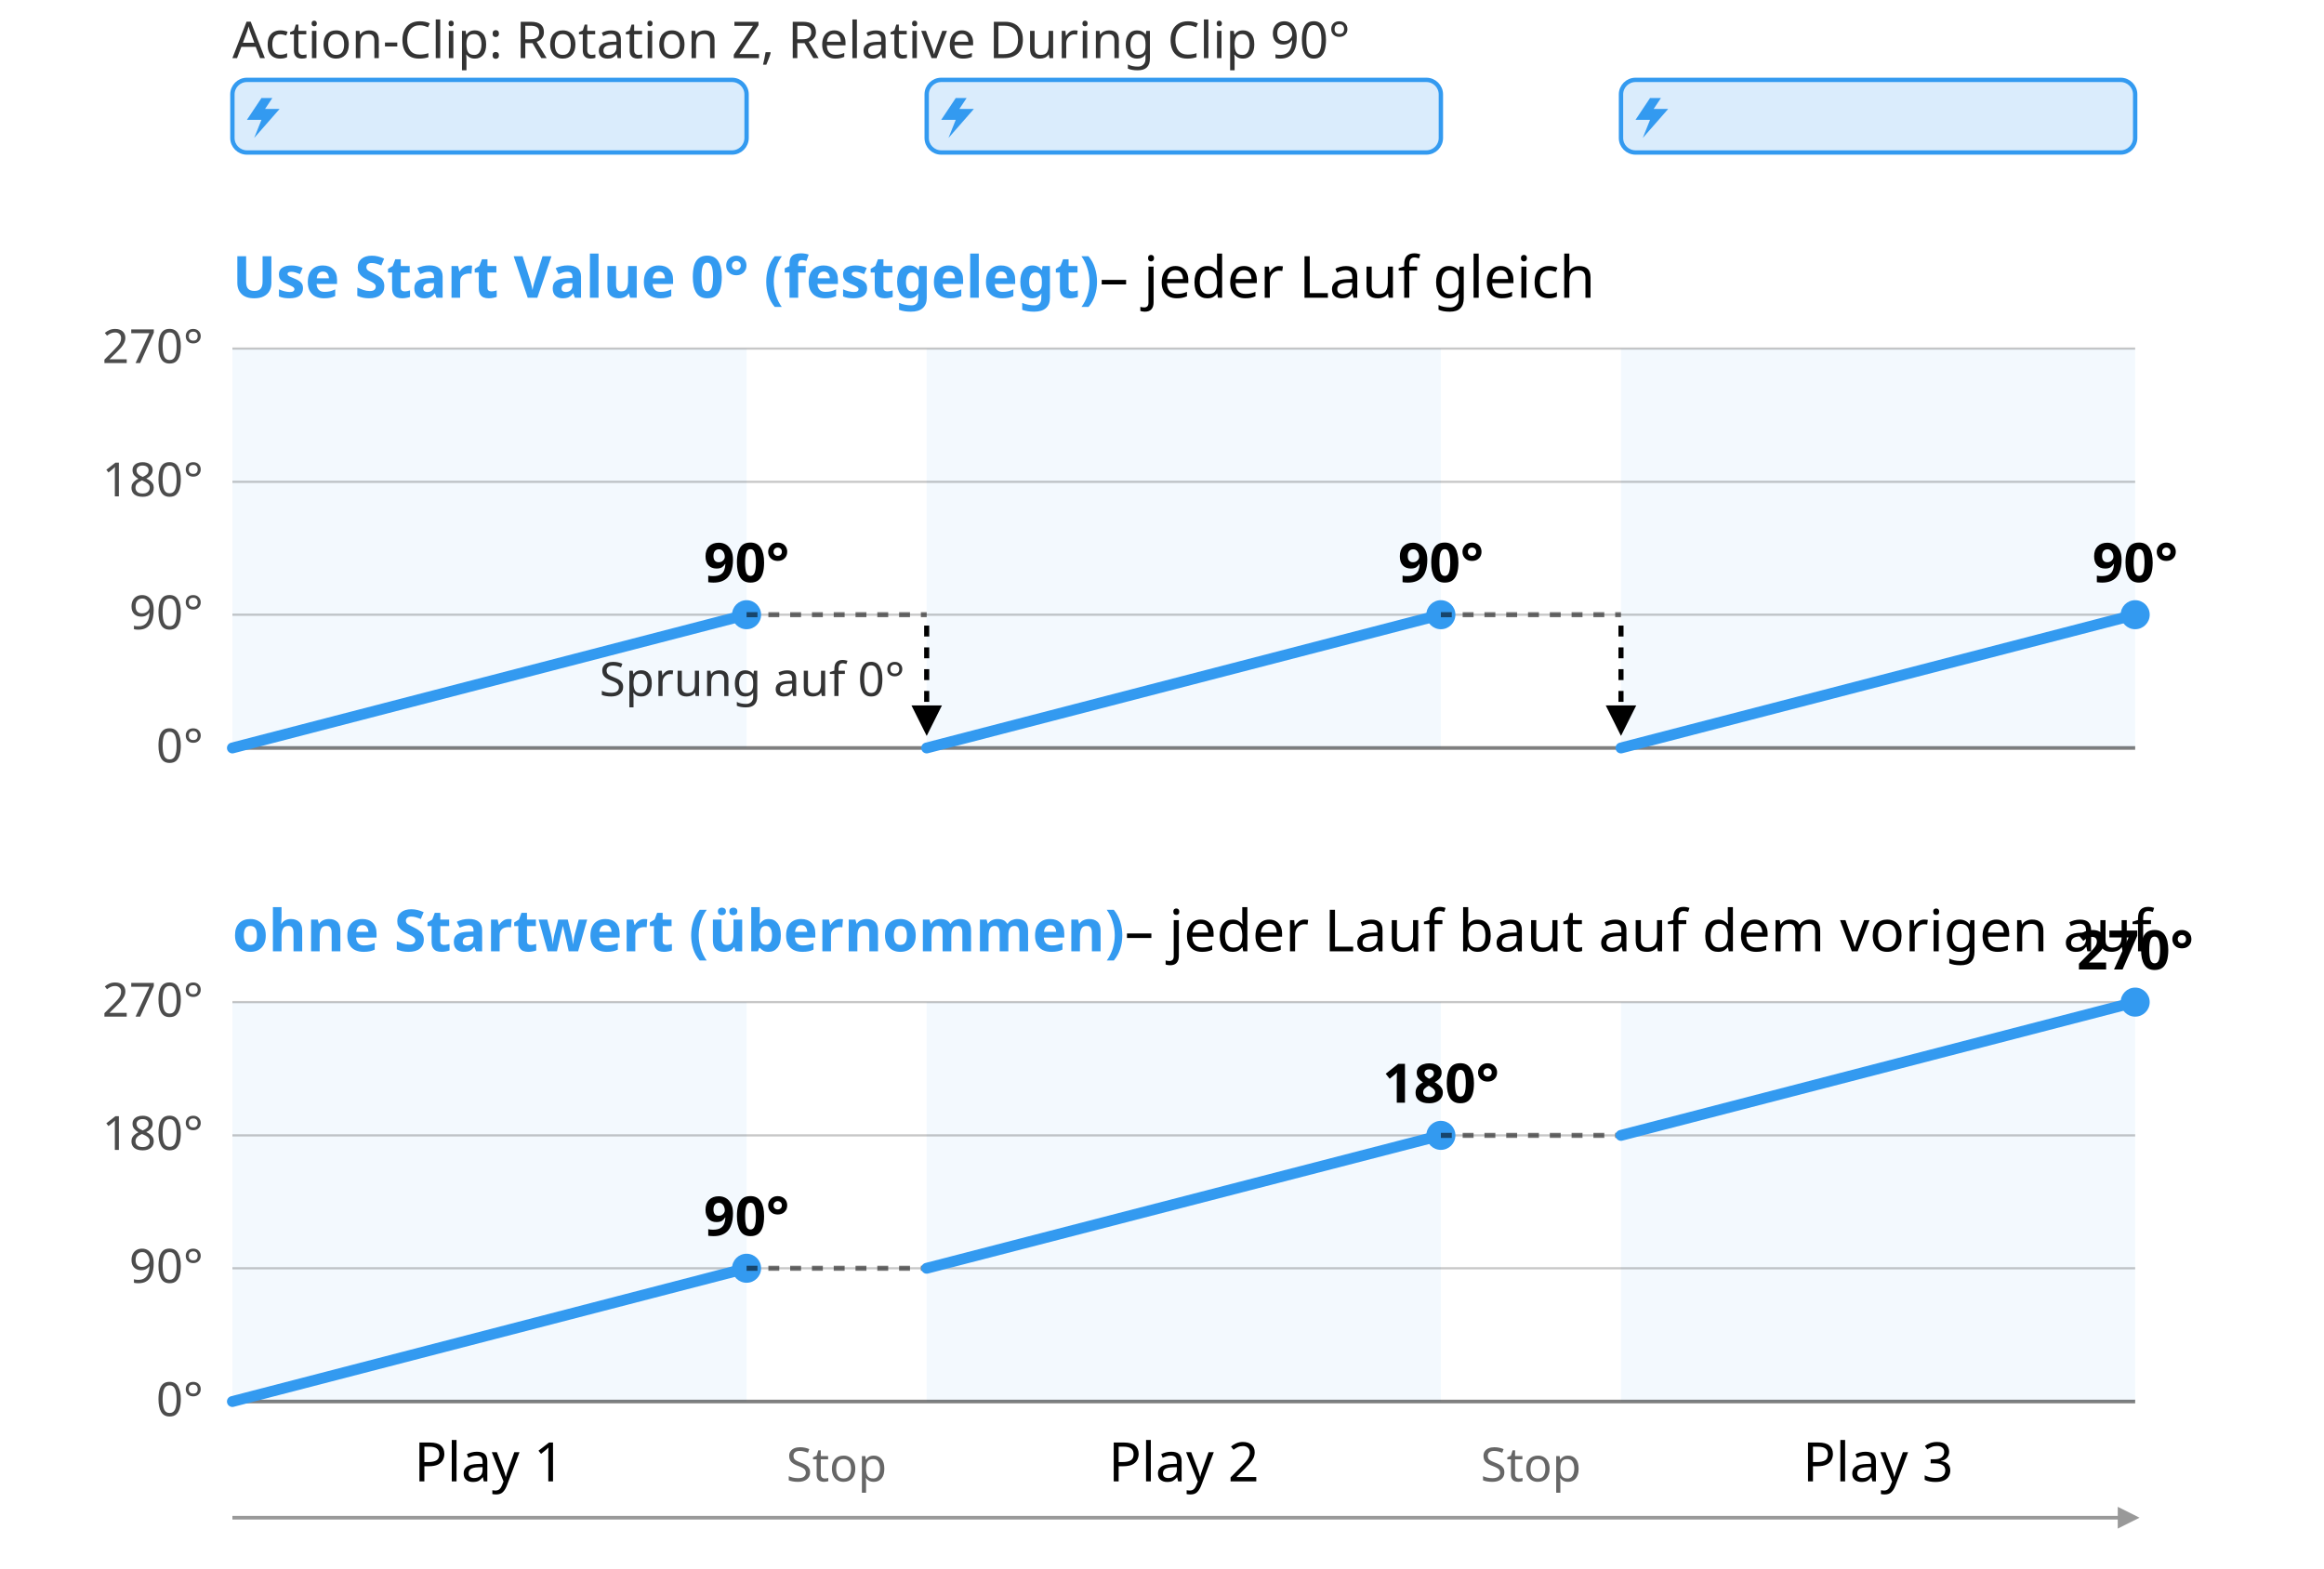
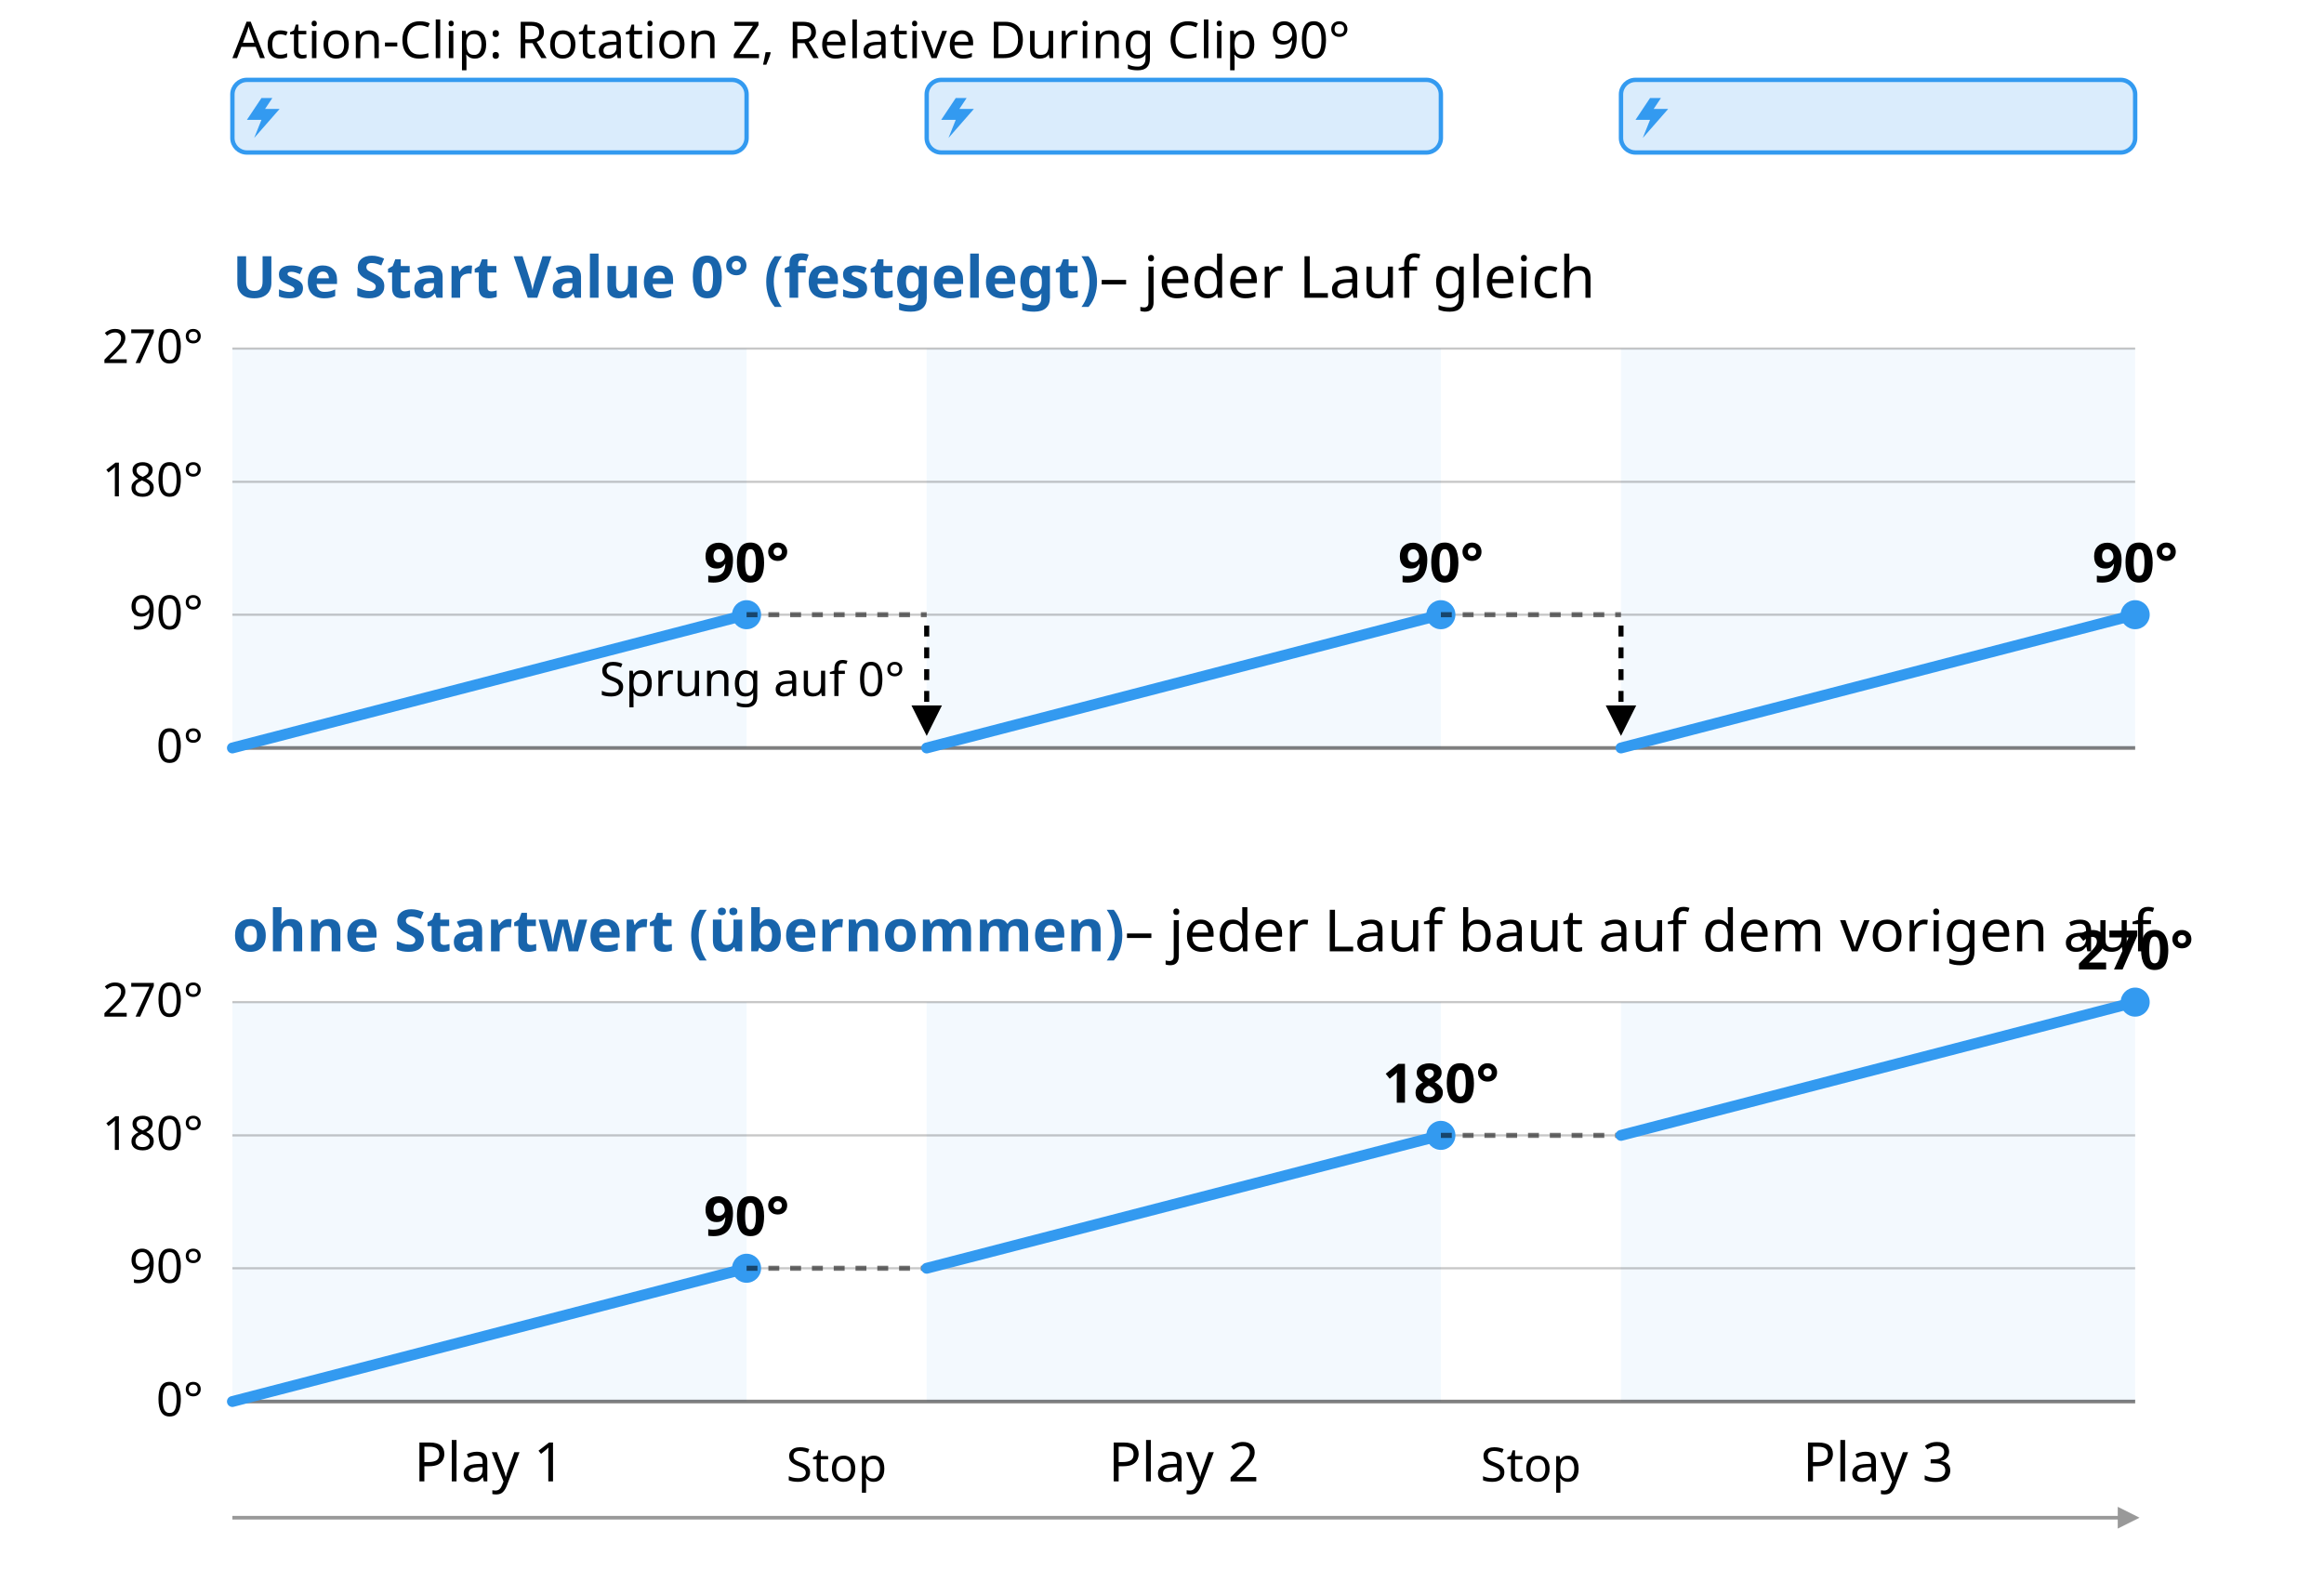
<svg viewBox="0 0 640 432" width="100%" style="max-width:640px;color:inherit" role="img" aria-label="Drei Durchläufe einer Rotation Z um 90 Grad. Mit Use Start Value 0 Grad läuft jeder Durchlauf von 0 auf 90 Grad. Ohne Startwert beginnt jeder Durchlauf am Ende des vorigen: 0 bis 90, 90 bis 180, 180 bis 270 Grad.">
  <defs>
    <marker id="sw-de-ah" viewBox="0 0 10 10" refX="8" refY="5" markerWidth="6" markerHeight="6" orient="auto-start-reverse">
      <path d="M0,0 L10,5 L0,10 z" fill="currentColor" />
    </marker>
  </defs>
  <rect x="64" y="22" width="141.6" height="20" rx="4" fill="#339af0" fill-opacity=".18" stroke="#339af0" stroke-width="1.2" />
  <path d="M72 27 l-4 6 h4 l-2 5 l7 -8 h-4 l2 -3 z" fill="#339af0" />
  <rect x="255.2" y="22" width="141.6" height="20" rx="4" fill="#339af0" fill-opacity=".18" stroke="#339af0" stroke-width="1.2" />
  <path d="M263.2 27 l-4 6 h4 l-2 5 l7 -8 h-4 l2 -3 z" fill="#339af0" />
  <rect x="446.4" y="22" width="141.6" height="20" rx="4" fill="#339af0" fill-opacity=".18" stroke="#339af0" stroke-width="1.2" />
  <path d="M454.4 27 l-4 6 h4 l-2 5 l7 -8 h-4 l2 -3 z" fill="#339af0" />
-   <text x="64" y="16" font-family="sans-serif" font-size="14" fill="currentColor" opacity=".8">Action-Clip: Rotation Z, Relative During Clip 90°</text>
+   <text x="64" y="16" font-family="sans-serif" font-size="14" fill="currentColor">Action-Clip: Rotation Z, Relative During Clip 90°</text>
  <rect x="64" y="96" width="141.6" height="110" fill="#339af0" fill-opacity=".06" />
  <rect x="255.2" y="96" width="141.6" height="110" fill="#339af0" fill-opacity=".06" />
  <rect x="446.4" y="96" width="141.6" height="110" fill="#339af0" fill-opacity=".06" />
  <line x1="64" y1="206" x2="588" y2="206" stroke="currentColor" stroke-width="1" opacity="0.5" />
-   <text x="56" y="210" text-anchor="end" font-family="sans-serif" font-size="13" fill="currentColor" opacity=".7">0°</text>
+   <text x="56" y="210" text-anchor="end" font-family="sans-serif" font-size="13" fill="currentColor">0°</text>
  <line x1="64" y1="169.3" x2="588" y2="169.3" stroke="currentColor" stroke-width="0.6" opacity="0.22" />
-   <text x="56" y="173.3" text-anchor="end" font-family="sans-serif" font-size="13" fill="currentColor" opacity=".7">90°</text>
+   <text x="56" y="173.3" text-anchor="end" font-family="sans-serif" font-size="13" fill="currentColor">90°</text>
  <line x1="64" y1="132.7" x2="588" y2="132.7" stroke="currentColor" stroke-width="0.6" opacity="0.22" />
-   <text x="56" y="136.7" text-anchor="end" font-family="sans-serif" font-size="13" fill="currentColor" opacity=".7">180°</text>
+   <text x="56" y="136.7" text-anchor="end" font-family="sans-serif" font-size="13" fill="currentColor">180°</text>
  <line x1="64" y1="96" x2="588" y2="96" stroke="currentColor" stroke-width="0.6" opacity="0.22" />
-   <text x="56" y="100" text-anchor="end" font-family="sans-serif" font-size="13" fill="currentColor" opacity=".7">270°</text>
-   <text x="64" y="82" font-family="sans-serif" font-size="16" font-weight="600" fill="#339af0">Use Start Value 0° (festgelegt)<tspan font-weight="400" fill="currentColor" opacity=".75"> – jeder Lauf gleich</tspan>
+   <text x="56" y="100" text-anchor="end" font-family="sans-serif" font-size="13" fill="currentColor">270°</text>
+   <text x="64" y="82" font-family="sans-serif" font-size="16" font-weight="600" class="anim-accent" fill="#1864ab">Use Start Value 0° (festgelegt)<tspan font-weight="400" class="anim-text" fill="currentColor"> – jeder Lauf gleich</tspan>
  </text>
  <line x1="64" y1="206" x2="205.6" y2="169.3" stroke="#339af0" stroke-width="3" stroke-linecap="round" />
  <circle cx="205.6" cy="169.3" r="4" fill="#339af0" />
  <text x="205.6" y="160.3" text-anchor="middle" font-family="sans-serif" font-size="15" font-weight="600" fill="currentColor">90°</text>
  <line x1="205.6" y1="169.3" x2="255.2" y2="169.3" stroke="currentColor" stroke-width="1.4" stroke-dasharray="3 3" opacity=".55" />
  <line x1="255.2" y1="172.3" x2="255.2" y2="201" stroke="currentColor" stroke-width="1.4" stroke-dasharray="3 3" marker-end="url(#sw-de-ah)" />
  <line x1="255.2" y1="206" x2="396.8" y2="169.3" stroke="#339af0" stroke-width="3" stroke-linecap="round" />
  <circle cx="396.8" cy="169.3" r="4" fill="#339af0" />
  <text x="396.8" y="160.3" text-anchor="middle" font-family="sans-serif" font-size="15" font-weight="600" fill="currentColor">90°</text>
  <line x1="396.8" y1="169.3" x2="446.4" y2="169.3" stroke="currentColor" stroke-width="1.4" stroke-dasharray="3 3" opacity=".55" />
  <line x1="446.4" y1="172.3" x2="446.4" y2="201" stroke="currentColor" stroke-width="1.4" stroke-dasharray="3 3" marker-end="url(#sw-de-ah)" />
  <line x1="446.4" y1="206" x2="588" y2="169.3" stroke="#339af0" stroke-width="3" stroke-linecap="round" />
  <circle cx="588" cy="169.3" r="4" fill="#339af0" />
  <text x="588" y="160.3" text-anchor="middle" font-family="sans-serif" font-size="15" font-weight="600" fill="currentColor">90°</text>
-   <text x="249.2" y="191.7" text-anchor="end" font-family="sans-serif" font-size="13" fill="currentColor" opacity=".8">Sprung auf 0°</text>
+   <text x="249.2" y="191.7" text-anchor="end" font-family="sans-serif" font-size="13" fill="currentColor">Sprung auf 0°</text>
  <rect x="64" y="276" width="141.6" height="110" fill="#339af0" fill-opacity=".06" />
  <rect x="255.2" y="276" width="141.6" height="110" fill="#339af0" fill-opacity=".06" />
  <rect x="446.4" y="276" width="141.6" height="110" fill="#339af0" fill-opacity=".06" />
  <line x1="64" y1="386" x2="588" y2="386" stroke="currentColor" stroke-width="1" opacity="0.5" />
-   <text x="56" y="390" text-anchor="end" font-family="sans-serif" font-size="13" fill="currentColor" opacity=".7">0°</text>
+   <text x="56" y="390" text-anchor="end" font-family="sans-serif" font-size="13" fill="currentColor">0°</text>
  <line x1="64" y1="349.3" x2="588" y2="349.3" stroke="currentColor" stroke-width="0.6" opacity="0.22" />
-   <text x="56" y="353.3" text-anchor="end" font-family="sans-serif" font-size="13" fill="currentColor" opacity=".7">90°</text>
+   <text x="56" y="353.3" text-anchor="end" font-family="sans-serif" font-size="13" fill="currentColor">90°</text>
  <line x1="64" y1="312.7" x2="588" y2="312.7" stroke="currentColor" stroke-width="0.6" opacity="0.22" />
-   <text x="56" y="316.7" text-anchor="end" font-family="sans-serif" font-size="13" fill="currentColor" opacity=".7">180°</text>
+   <text x="56" y="316.7" text-anchor="end" font-family="sans-serif" font-size="13" fill="currentColor">180°</text>
  <line x1="64" y1="276" x2="588" y2="276" stroke="currentColor" stroke-width="0.6" opacity="0.22" />
-   <text x="56" y="280" text-anchor="end" font-family="sans-serif" font-size="13" fill="currentColor" opacity=".7">270°</text>
-   <text x="64" y="262" font-family="sans-serif" font-size="16" font-weight="600" fill="#339af0">ohne Startwert (übernommen)<tspan font-weight="400" fill="currentColor" opacity=".75"> – jeder Lauf baut auf dem vorigen auf</tspan>
+   <text x="56" y="280" text-anchor="end" font-family="sans-serif" font-size="13" fill="currentColor">270°</text>
+   <text x="64" y="262" font-family="sans-serif" font-size="16" font-weight="600" class="anim-accent" fill="#1864ab">ohne Startwert (übernommen)<tspan font-weight="400" class="anim-text" fill="currentColor"> – jeder Lauf baut auf dem vorigen auf</tspan>
  </text>
  <line x1="64" y1="386" x2="205.6" y2="349.3" stroke="#339af0" stroke-width="3" stroke-linecap="round" />
  <circle cx="205.6" cy="349.3" r="4" fill="#339af0" />
  <text x="205.6" y="340.3" text-anchor="middle" font-family="sans-serif" font-size="15" font-weight="600" fill="currentColor">90°</text>
  <line x1="205.6" y1="349.3" x2="255.2" y2="349.3" stroke="currentColor" stroke-width="1.4" stroke-dasharray="3 3" opacity=".55" />
  <line x1="255.2" y1="349.3" x2="396.8" y2="312.7" stroke="#339af0" stroke-width="3" stroke-linecap="round" />
  <circle cx="396.8" cy="312.7" r="4" fill="#339af0" />
  <text x="396.8" y="303.7" text-anchor="middle" font-family="sans-serif" font-size="15" font-weight="600" fill="currentColor">180°</text>
  <line x1="396.8" y1="312.7" x2="446.4" y2="312.7" stroke="currentColor" stroke-width="1.4" stroke-dasharray="3 3" opacity=".55" />
  <line x1="446.4" y1="312.7" x2="588" y2="276" stroke="#339af0" stroke-width="3" stroke-linecap="round" />
  <circle cx="588" cy="276" r="4" fill="#339af0" />
  <text x="588" y="267" text-anchor="middle" font-family="sans-serif" font-size="15" font-weight="600" fill="currentColor">270°</text>
  <text x="134.8" y="408" text-anchor="middle" font-family="sans-serif" font-size="15" fill="currentColor">Play 1</text>
-   <text x="230.4" y="408" text-anchor="middle" font-family="sans-serif" font-size="13" fill="currentColor" opacity=".6">Stop</text>
+   <text x="230.4" y="408" text-anchor="middle" font-family="sans-serif" font-size="13" fill="currentColor">Stop</text>
  <text x="326" y="408" text-anchor="middle" font-family="sans-serif" font-size="15" fill="currentColor">Play 2</text>
-   <text x="421.6" y="408" text-anchor="middle" font-family="sans-serif" font-size="13" fill="currentColor" opacity=".6">Stop</text>
+   <text x="421.6" y="408" text-anchor="middle" font-family="sans-serif" font-size="13" fill="currentColor">Stop</text>
  <text x="517.2" y="408" text-anchor="middle" font-family="sans-serif" font-size="15" fill="currentColor">Play 3</text>
  <line x1="64" y1="418" x2="588" y2="418" stroke="currentColor" stroke-width="1" opacity=".4" marker-end="url(#sw-de-ah)" />
</svg>
